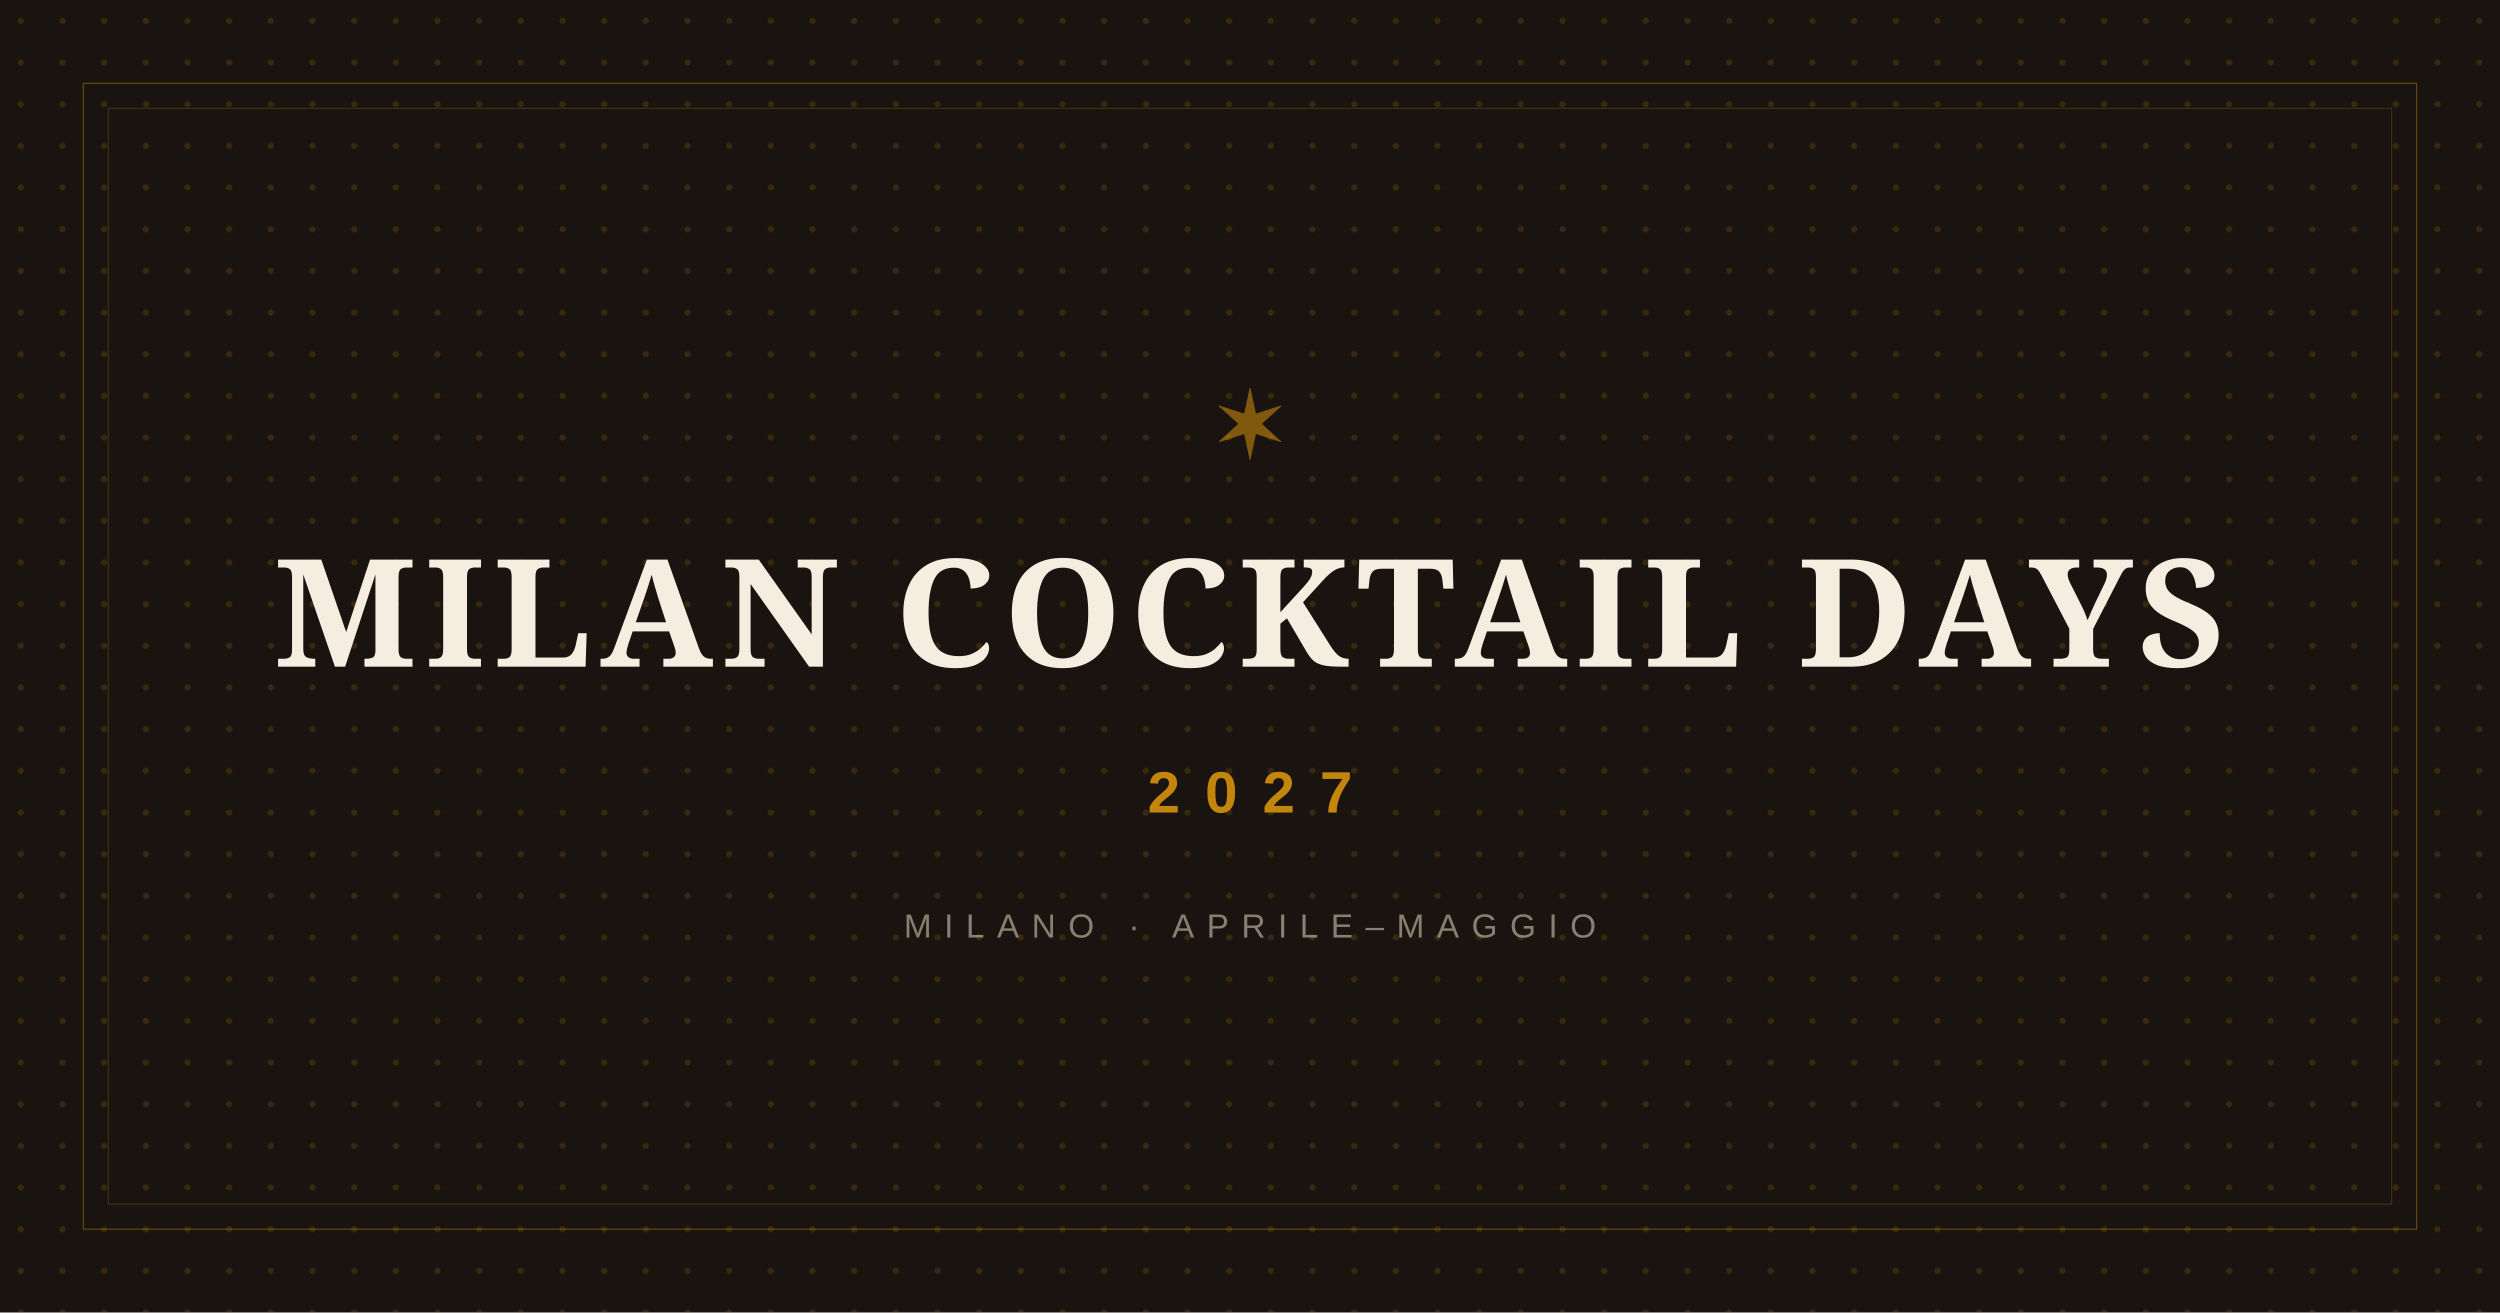
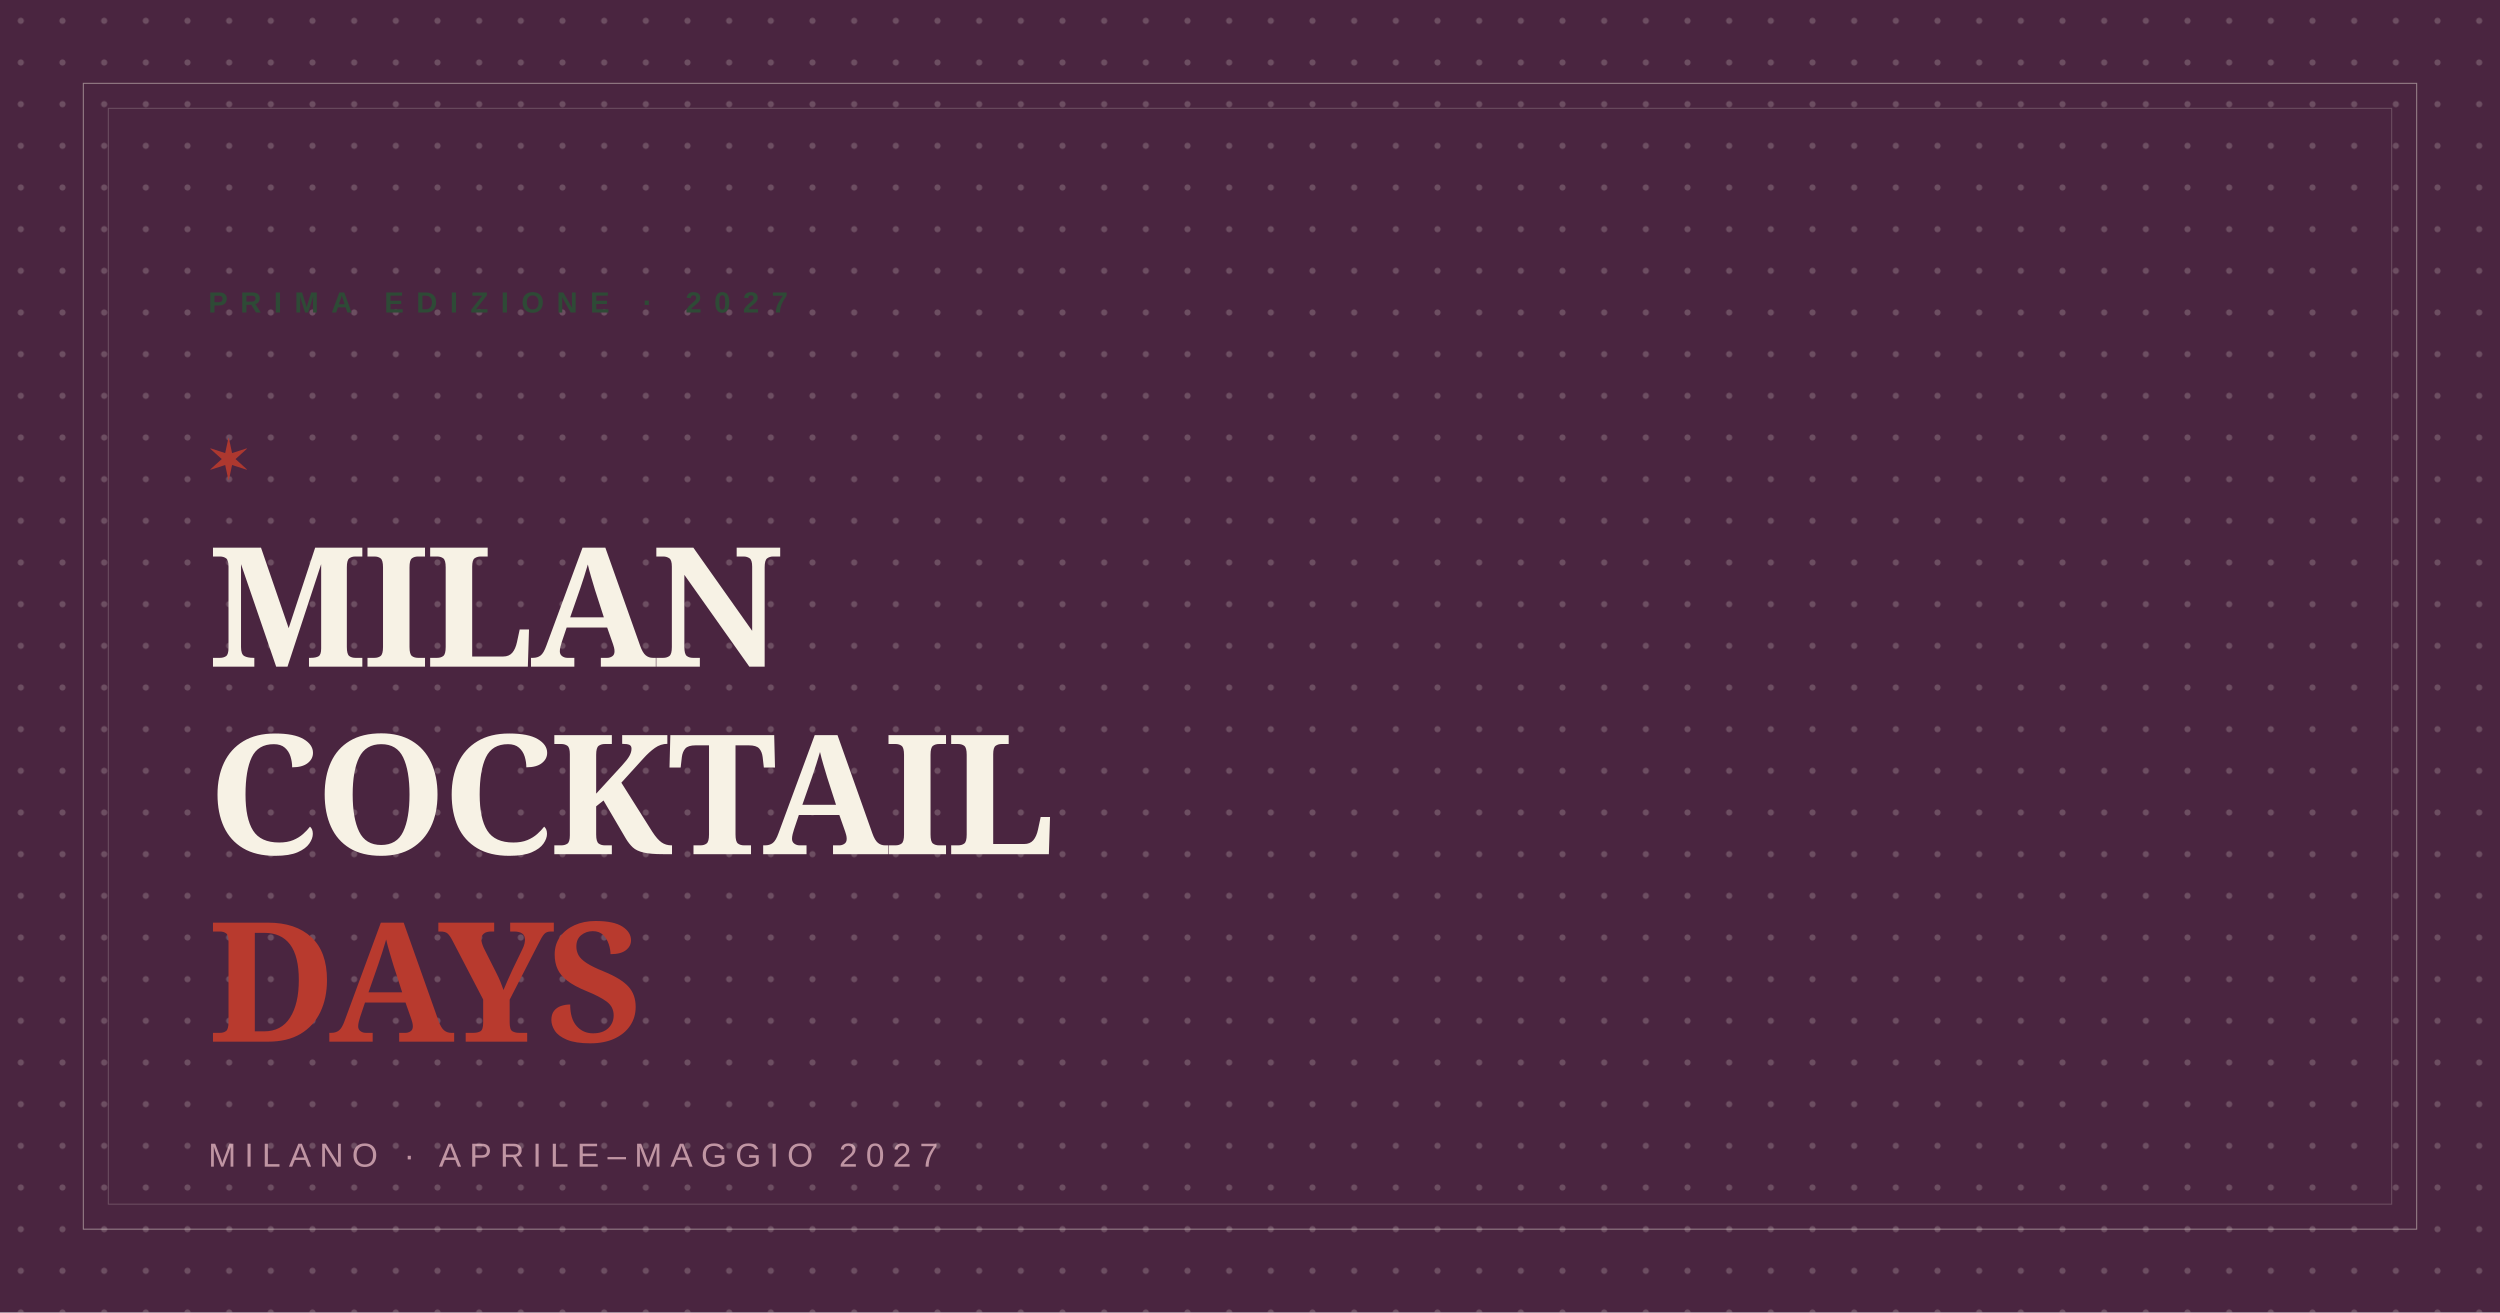
<svg xmlns="http://www.w3.org/2000/svg" viewBox="0 0 1200 630" width="1200" height="630">
-   <rect width="1200" height="630" fill="#1A1410" />
+   <rect width="1200" height="630" fill="#4A2540" />
  <defs>
    <pattern id="dots" x="0" y="0" width="20" height="20" patternUnits="userSpaceOnUse">
-       <circle cx="10" cy="10" r="1.5" fill="#C4850D" opacity="0.18" />
+       <circle cx="10" cy="10" r="1.5" fill="#F7F2E5" opacity="0.20" />
    </pattern>
  </defs>
  <rect width="1200" height="630" fill="url(#dots)" />
-   <rect x="40" y="40" width="1120" height="550" fill="none" stroke="#C4850D" stroke-width="0.5" opacity="0.5" />
-   <rect x="52" y="52" width="1096" height="526" fill="none" stroke="#C4850D" stroke-width="0.5" opacity="0.25" />
-   <text x="600" y="220" text-anchor="middle" font-family="Georgia,serif" font-size="48" fill="#C4850D" opacity="0.6">✶</text>
-   <text x="600" y="320" text-anchor="middle" font-family="Georgia,'Didot','Playfair Display',serif" font-size="72" font-weight="700" fill="#F5EDE0" letter-spacing="4">MILAN COCKTAIL DAYS</text>
-   <text x="600" y="390" text-anchor="middle" font-family="'Arial','Helvetica',sans-serif" font-size="28" font-weight="700" fill="#C4850D" letter-spacing="12">2027</text>
-   <text x="600" y="450" text-anchor="middle" font-family="'Arial','Helvetica',sans-serif" font-size="16" font-weight="400" fill="#B8AC9A" letter-spacing="6" opacity="0.7">MILANO · APRILE–MAGGIO</text>
+   <rect x="40" y="40" width="1120" height="550" fill="none" stroke="#F7F2E5" stroke-width="0.5" opacity="0.45" />
+   <rect x="52" y="52" width="1096" height="526" fill="none" stroke="#F7F2E5" stroke-width="0.5" opacity="0.20" />
+   <text x="100" y="150" font-family="'Arial','Helvetica',sans-serif" font-size="14" font-weight="700" fill="#2E4A36" letter-spacing="6">PRIMA EDIZIONE · 2027</text>
+   <text x="100" y="230" font-family="Georgia,serif" font-size="28" fill="#B83A2E" opacity="0.9">✶</text>
+   <text x="100" y="320" font-family="Georgia,'Didot','Playfair Display',serif" font-size="80" font-weight="900" fill="#F7F2E5" letter-spacing="-2">MILAN</text>
+   <text x="100" y="410" font-family="Georgia,'Didot','Playfair Display',serif" font-size="80" font-weight="900" fill="#F7F2E5" letter-spacing="-2">COCKTAIL</text>
+   <text x="100" y="500" font-family="Georgia,'Didot','Playfair Display',serif" font-size="80" font-weight="900" fill="#B83A2E" letter-spacing="-2">DAYS</text>
+   <text x="100" y="560" font-family="'Arial','Helvetica',sans-serif" font-size="16" fill="#F2C5CD" letter-spacing="4" opacity="0.7">MILANO · APRILE–MAGGIO 2027</text>
</svg>
